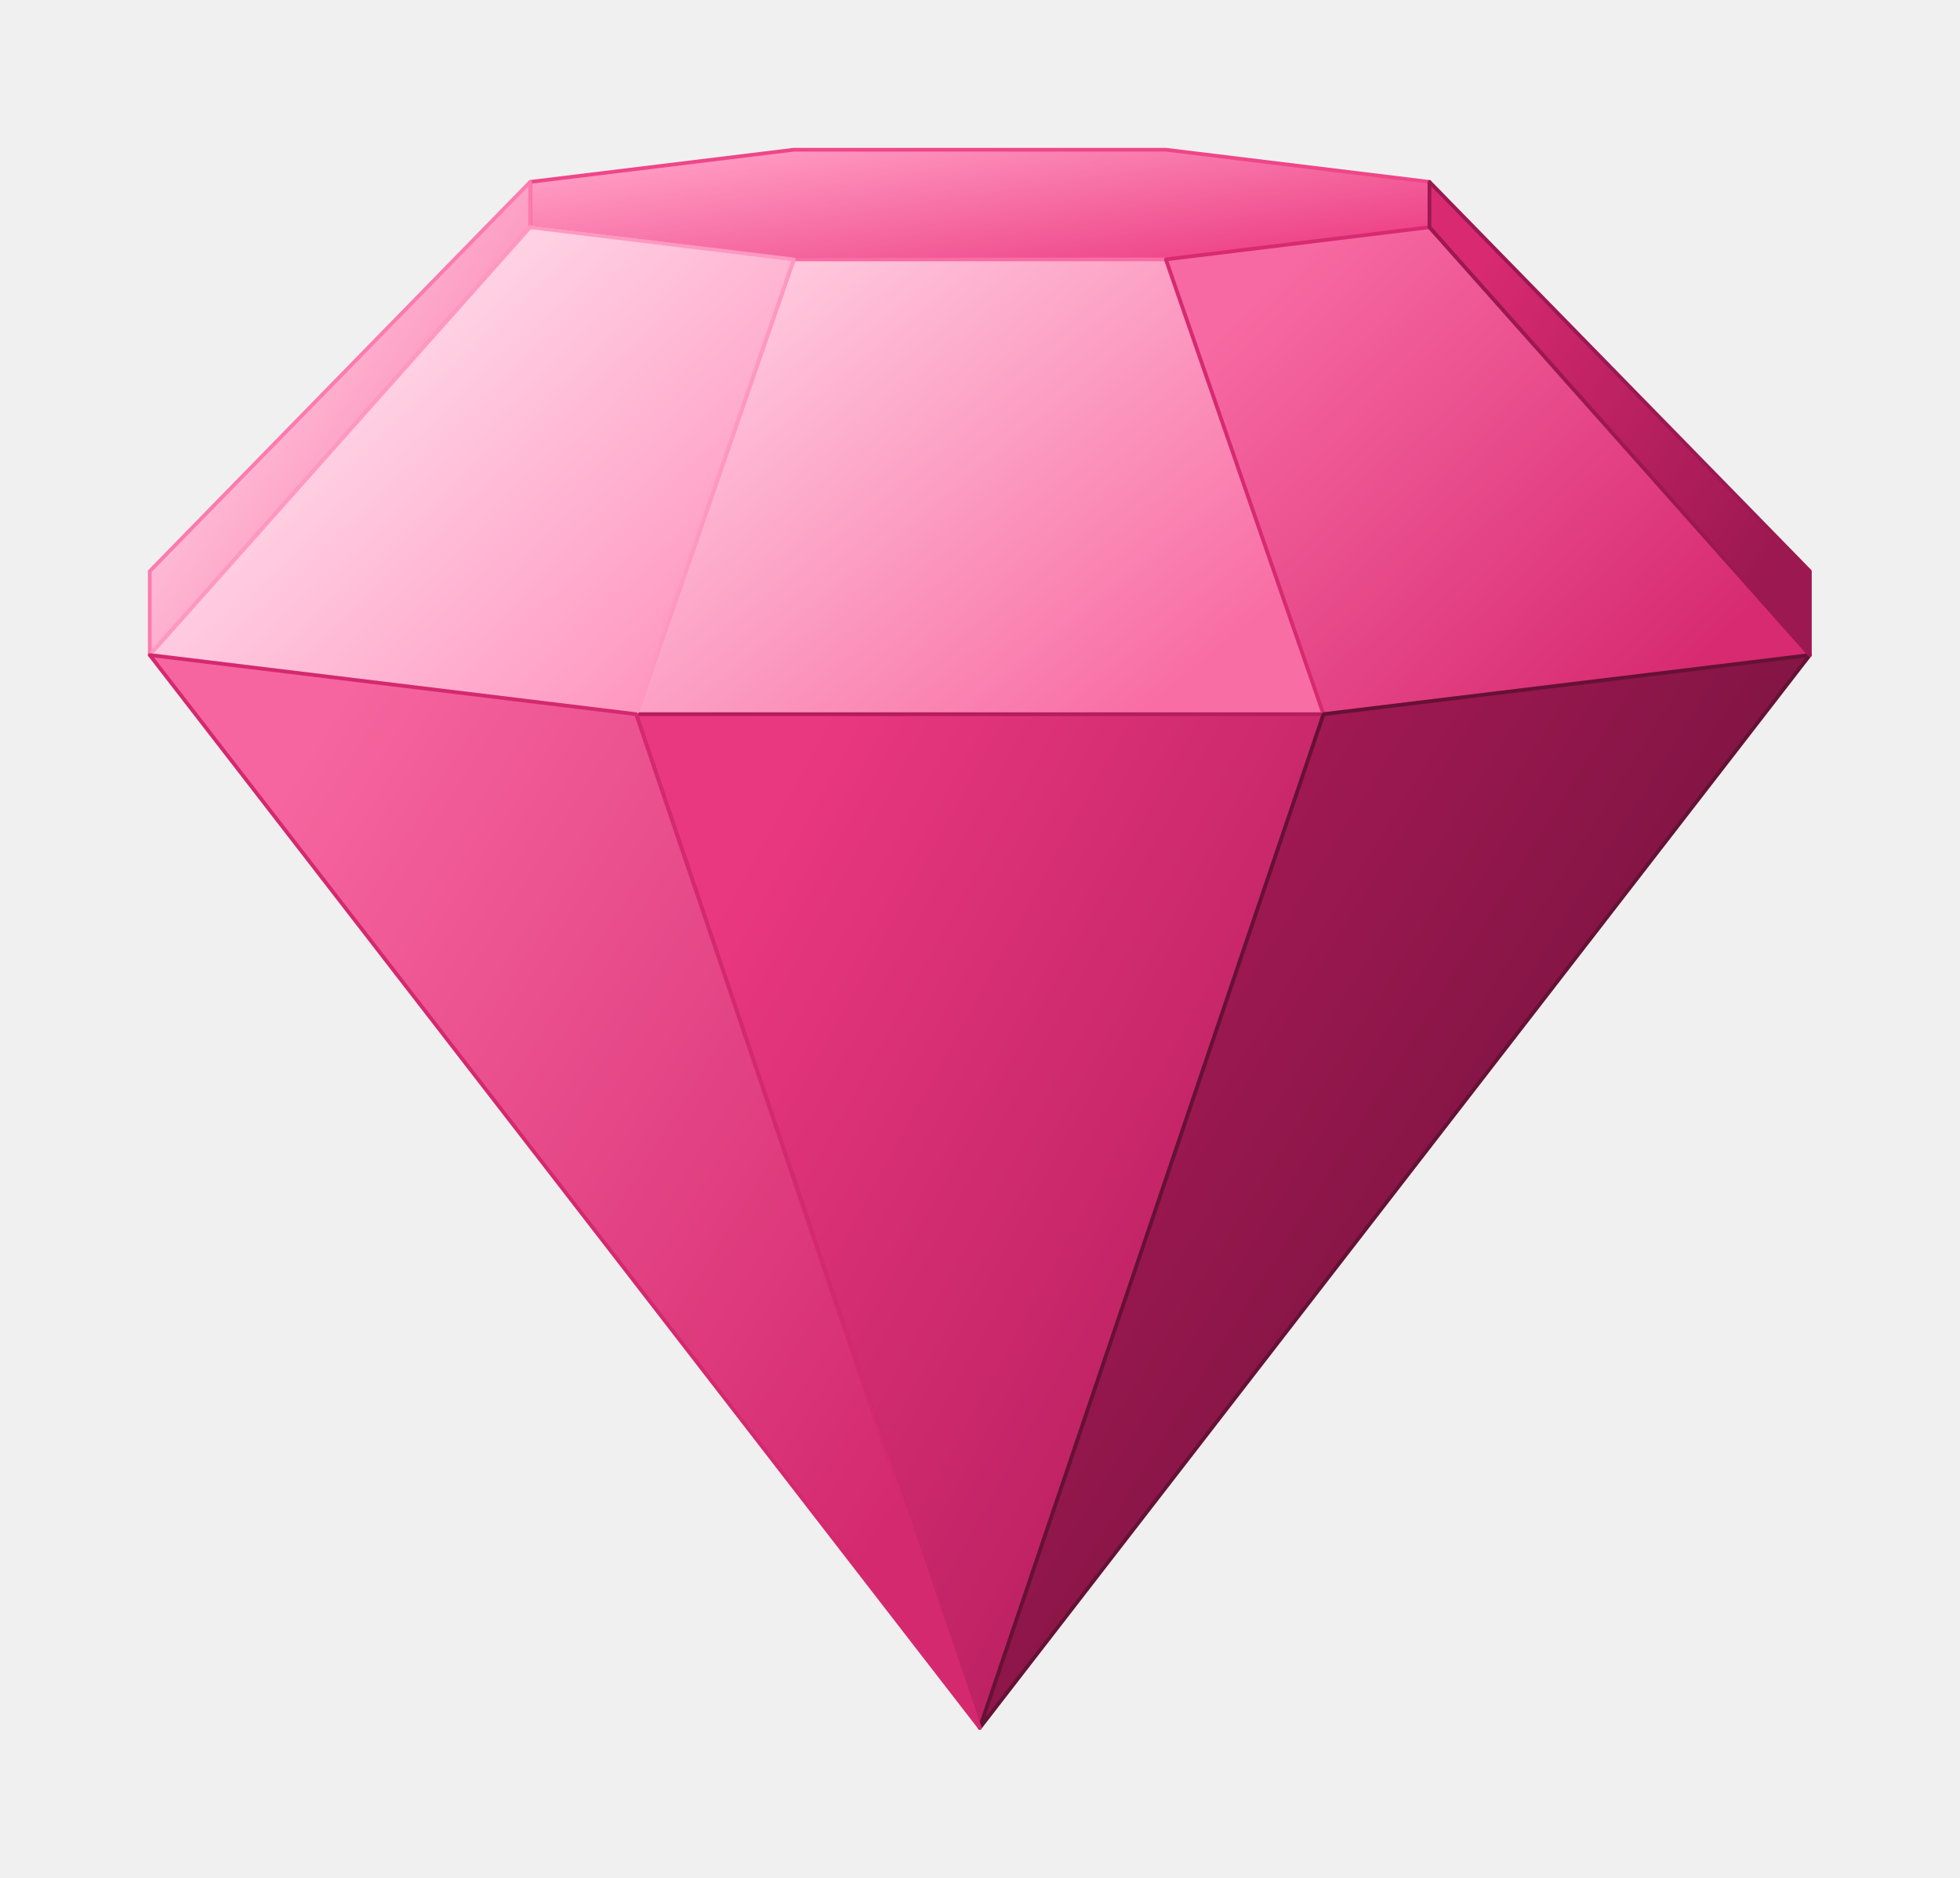
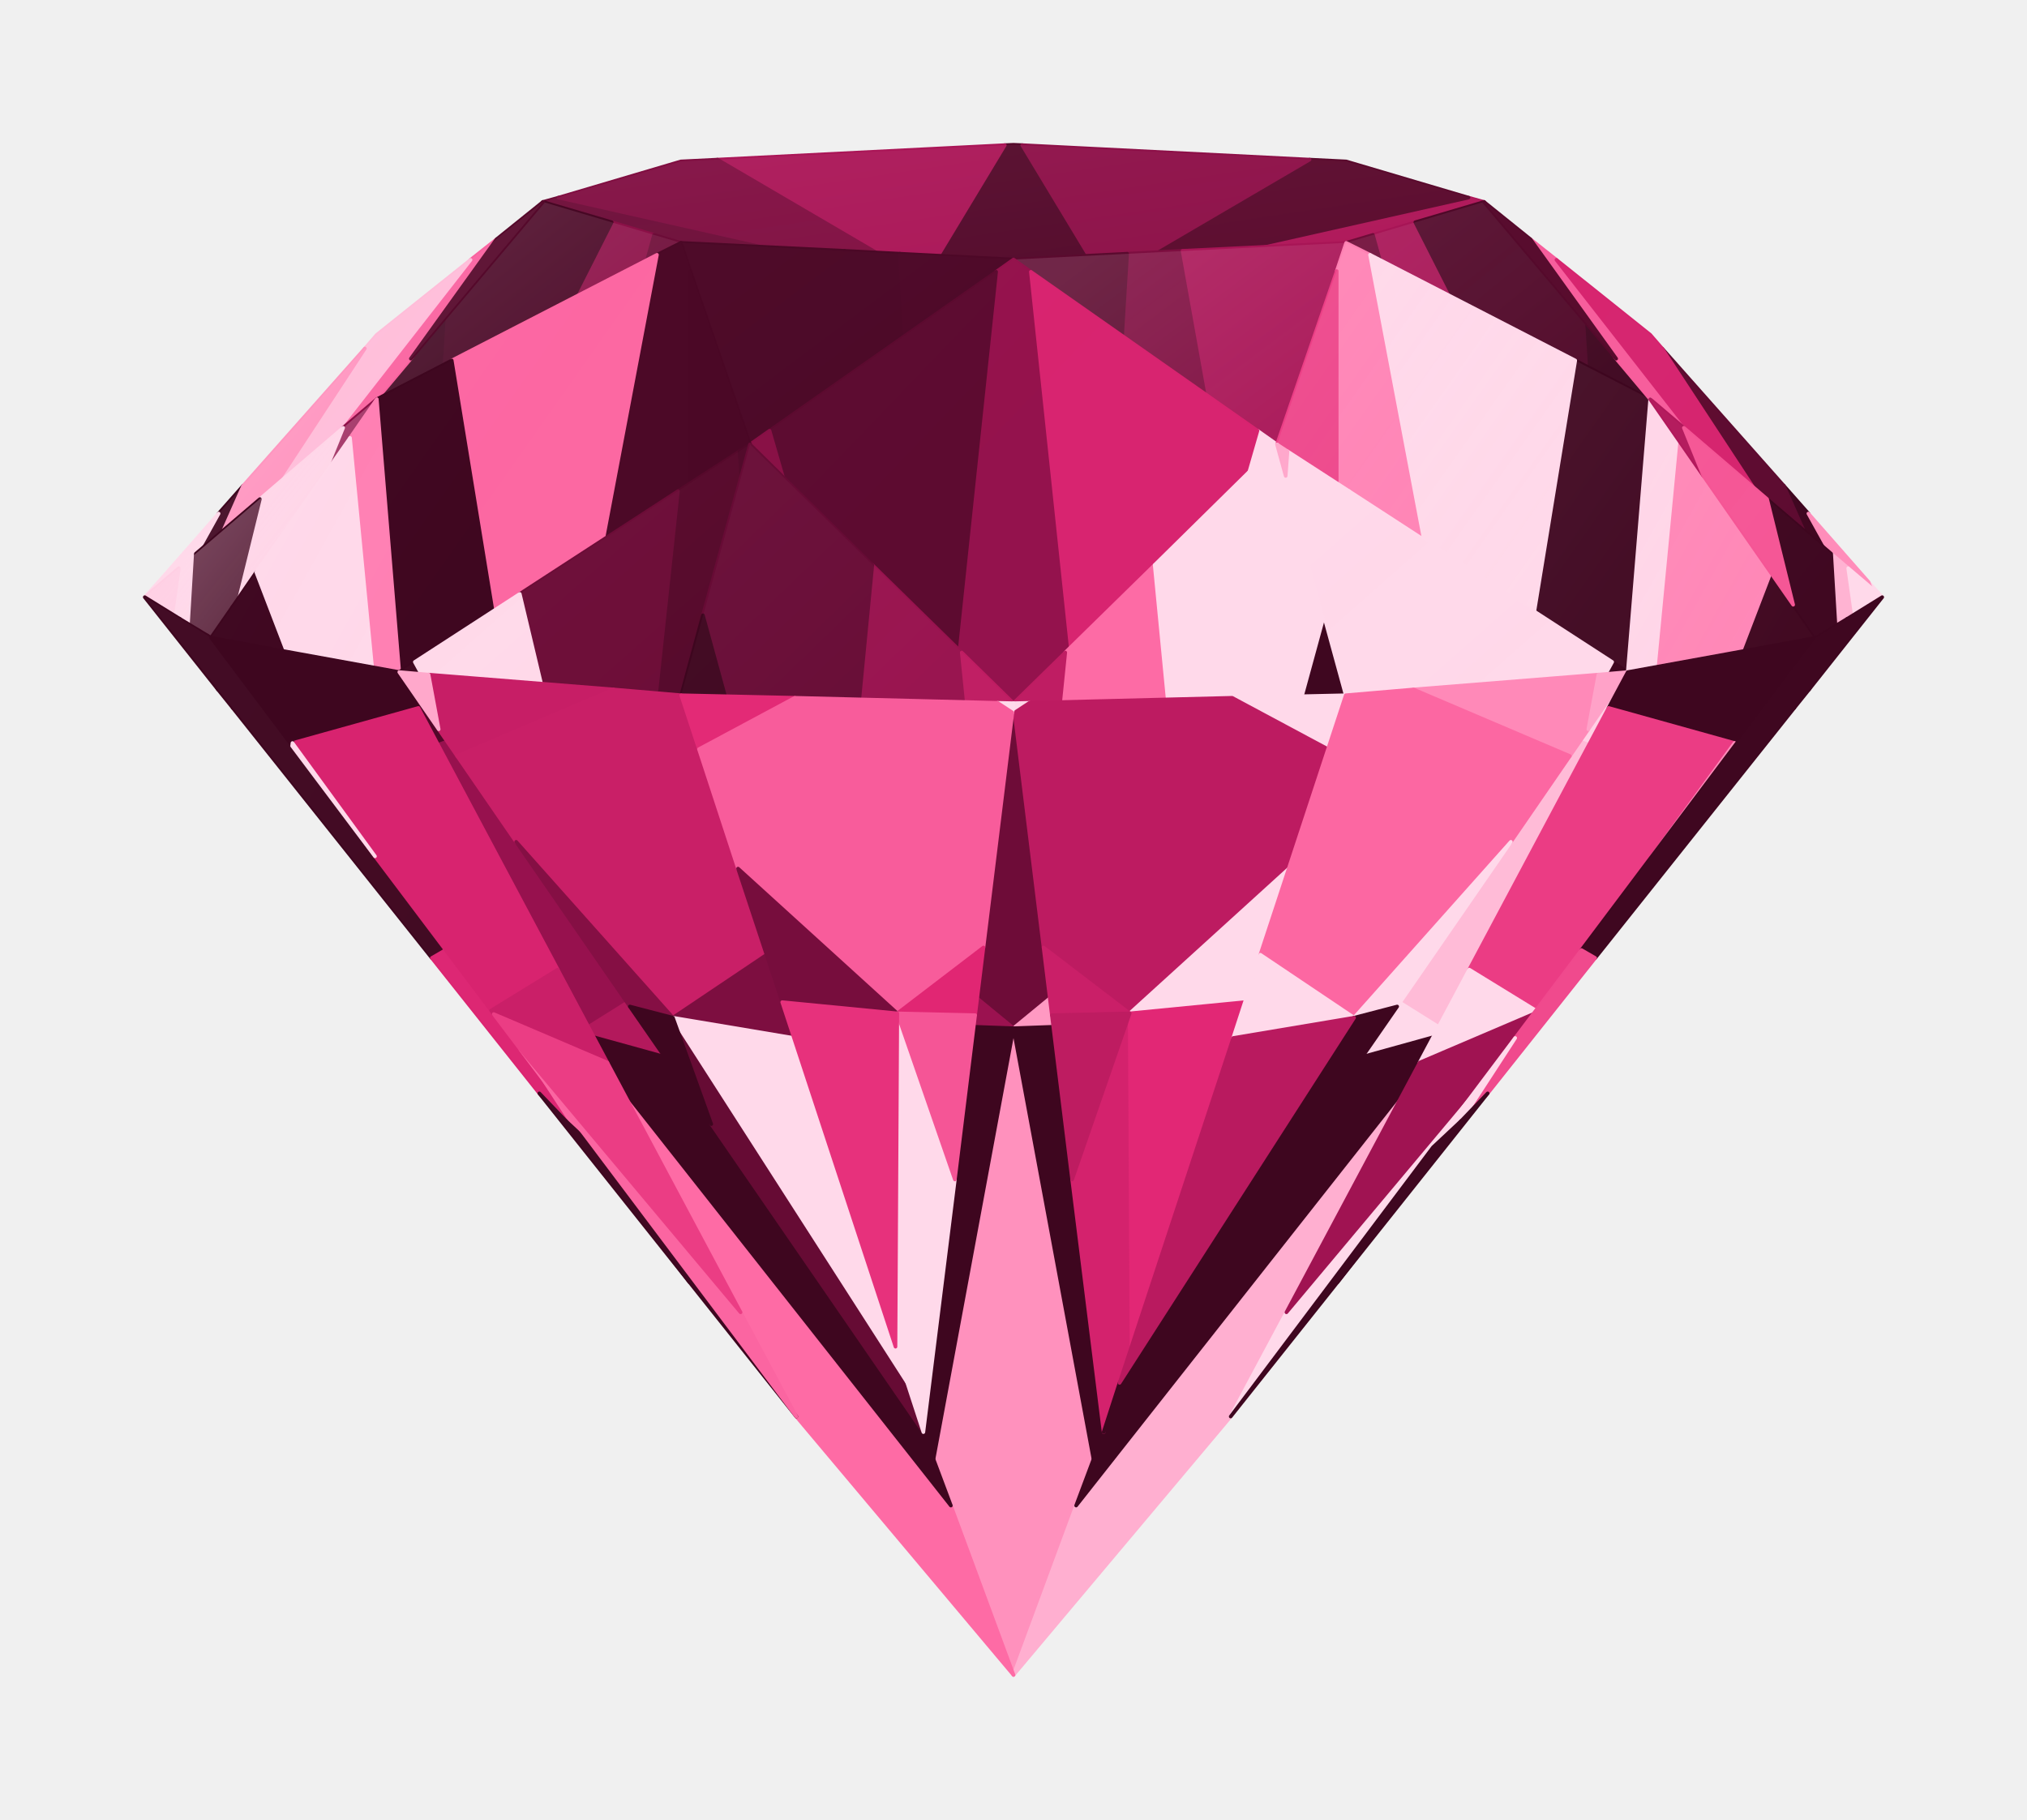
- <svg xmlns="http://www.w3.org/2000/svg" viewBox="-261.7 -250.8 523.5 501.6">
+ <svg xmlns="http://www.w3.org/2000/svg" viewBox="-280 -251.4 560 502.8">
  <defs>
-     <linearGradient id="gem-g0" x1="0.111" y1="0.186" x2="0.889" y2="0.814">
-       <stop offset="0" stop-color="#ff99c1" />
-       <stop offset="1" stop-color="#ee4689" />
+     <style>.gem-p{fill:currentColor;stroke:currentColor;stroke-width:1px;stroke-linejoin:round;vector-effect:non-scaling-stroke}</style>
+     <path id="gem-f0" stroke-width="1" stroke-linejoin="round" vector-effect="non-scaling-stroke" d="M0 -179.7 L91.9 -184.3 L130 -195.6 L91.9 -206.8 L0 -211.4 L-91.9 -206.8 L-130 -195.6 L-91.9 -184.3 Z" />
+     <path id="gem-f1" stroke-width="1" stroke-linejoin="round" vector-effect="non-scaling-stroke" d="M0 -179.7 L91.9 -184.3 L72.8 -128.6 Z" />
+     <path id="gem-f2" stroke-width="1" stroke-linejoin="round" vector-effect="non-scaling-stroke" d="M91.9 -184.3 L130 -195.6 L175.9 -141.1 Z" />
+     <path id="gem-f7" stroke-width="1" stroke-linejoin="round" vector-effect="non-scaling-stroke" d="M-130 -195.6 L-91.9 -184.3 L-175.9 -141.1 Z" />
+     <path id="gem-f8" stroke-width="1" stroke-linejoin="round" vector-effect="non-scaling-stroke" d="M-91.9 -184.3 L0 -179.7 L-72.8 -128.6 Z" />
+     <path id="gem-f9" stroke-width="1" stroke-linejoin="round" vector-effect="non-scaling-stroke" d="M0 -179.7 L72.8 -128.6 L0 -57.1 L-72.8 -128.6 Z" />
+     <path id="gem-f10" stroke-width="1" stroke-linejoin="round" vector-effect="non-scaling-stroke" d="M91.9 -184.3 L175.9 -141.1 L169.7 -65.7 L72.8 -128.6 Z" />
+     <path id="gem-f11" stroke-width="1" stroke-linejoin="round" vector-effect="non-scaling-stroke" d="M130 -195.6 L175.9 -158.9 L240 -86.4 L175.9 -141.1 Z" />
+     <path id="gem-f15" stroke-width="1" stroke-linejoin="round" vector-effect="non-scaling-stroke" d="M-130 -195.6 L-175.9 -141.1 L-240 -86.4 L-175.9 -158.9 Z" />
+     <path id="gem-f16" stroke-width="1" stroke-linejoin="round" vector-effect="non-scaling-stroke" d="M-91.9 -184.3 L-72.8 -128.6 L-169.7 -65.7 L-175.9 -141.1 Z" />
+     <path id="gem-f17" stroke-width="1" stroke-linejoin="round" vector-effect="non-scaling-stroke" d="M72.8 -128.6 L0 -57.1 L91.8 -59.3 Z" />
+     <path id="gem-f18" stroke-width="1" stroke-linejoin="round" vector-effect="non-scaling-stroke" d="M72.8 -128.6 L91.8 -59.3 L169.7 -65.7 Z" />
+     <path id="gem-f19" stroke-width="1" stroke-linejoin="round" vector-effect="non-scaling-stroke" d="M175.9 -141.1 L169.7 -65.7 L221.7 -75.2 Z" />
+     <path id="gem-f20" stroke-width="1" stroke-linejoin="round" vector-effect="non-scaling-stroke" d="M175.9 -141.1 L221.7 -75.2 L240 -86.4 Z" />
+     <path id="gem-f29" stroke-width="1" stroke-linejoin="round" vector-effect="non-scaling-stroke" d="M-175.9 -141.1 L-240 -86.4 L-221.7 -75.2 Z" />
+     <path id="gem-f30" stroke-width="1" stroke-linejoin="round" vector-effect="non-scaling-stroke" d="M-175.9 -141.1 L-221.7 -75.2 L-169.7 -65.7 Z" />
+     <path id="gem-f31" stroke-width="1" stroke-linejoin="round" vector-effect="non-scaling-stroke" d="M-72.8 -128.6 L-169.7 -65.7 L-91.8 -59.3 Z" />
+     <path id="gem-f32" stroke-width="1" stroke-linejoin="round" vector-effect="non-scaling-stroke" d="M-72.8 -128.6 L-91.8 -59.3 L0 -57.1 Z" />
+     <path id="gem-f41" stroke-width="1" stroke-linejoin="round" vector-effect="non-scaling-stroke" d="M0 -57.1 L91.8 -59.3 L24.9 144.3 Z" />
+     <path id="gem-f42" stroke-width="1" stroke-linejoin="round" vector-effect="non-scaling-stroke" d="M91.8 -59.3 L169.7 -65.7 L24.9 144.3 Z" />
+     <path id="gem-f44" stroke-width="1" stroke-linejoin="round" vector-effect="non-scaling-stroke" d="M221.7 -75.2 L240 -86.4 L60 140 Z" />
+     <path id="gem-f53" stroke-width="1" stroke-linejoin="round" vector-effect="non-scaling-stroke" d="M-240 -86.4 L-221.7 -75.2 L-60 140 Z" />
+     <path id="gem-f55" stroke-width="1" stroke-linejoin="round" vector-effect="non-scaling-stroke" d="M-169.7 -65.7 L-91.8 -59.3 L-24.9 144.3 Z" />
+     <path id="gem-f56" stroke-width="1" stroke-linejoin="round" vector-effect="non-scaling-stroke" d="M-91.8 -59.3 L0 -57.1 L-24.9 144.3 Z" />
+     <linearGradient id="gem-gloss" x1="0.111" y1="0.186" x2="0.889" y2="0.814">
+       <stop offset="0" stop-color="#ffd9ea" />
+       <stop offset="1" stop-color="#ffd9ea" stop-opacity="0.35" />
    </linearGradient>
-     <path id="gem-f0" stroke-width="1" stroke-linejoin="round" vector-effect="non-scaling-stroke" d="M49.7 -181.5 L120.1 -190.1 L120.1 -202.2 L49.7 -210.8 L-49.7 -210.8 L-120.1 -202.2 L-120.1 -190.1 L-49.7 -181.5 Z" />
-     <linearGradient id="gem-g1" x1="0.111" y1="0.186" x2="0.889" y2="0.814">
-       <stop offset="0" stop-color="#ffc6dc" />
-       <stop offset="1" stop-color="#f86da4" />
-     </linearGradient>
-     <path id="gem-f1" stroke-width="1" stroke-linejoin="round" vector-effect="non-scaling-stroke" d="M-49.7 -181.5 L49.7 -181.5 L91.8 -60 L-91.8 -60 Z" />
-     <linearGradient id="gem-g2" x1="0.111" y1="0.186" x2="0.889" y2="0.814">
-       <stop offset="0" stop-color="#ea3880" />
-       <stop offset="1" stop-color="#b41d5d" />
-     </linearGradient>
-     <path id="gem-f2" stroke-width="1" stroke-linejoin="round" vector-effect="non-scaling-stroke" d="M-91.8 -60 L91.8 -60 L0 210.8 Z" />
-     <linearGradient id="gem-g3" x1="0.111" y1="0.186" x2="0.889" y2="0.814">
-       <stop offset="0" stop-color="#f769a2" />
-       <stop offset="1" stop-color="#d72a71" />
-     </linearGradient>
-     <path id="gem-f3" stroke-width="1" stroke-linejoin="round" vector-effect="non-scaling-stroke" d="M49.7 -181.5 L120.1 -190.1 L221.7 -75.8 L91.8 -60 Z" />
-     <linearGradient id="gem-g4" x1="0.111" y1="0.186" x2="0.889" y2="0.814">
-       <stop offset="0" stop-color="#ab1a58" />
-       <stop offset="1" stop-color="#661136" />
-     </linearGradient>
-     <path id="gem-f4" stroke-width="1" stroke-linejoin="round" vector-effect="non-scaling-stroke" d="M91.8 -60 L221.7 -75.8 L0 210.8 Z" />
-     <linearGradient id="gem-g5" x1="0.111" y1="0.186" x2="0.889" y2="0.814">
-       <stop offset="0" stop-color="#d92a71" />
-       <stop offset="1" stop-color="#9c1851" />
-     </linearGradient>
-     <path id="gem-f5" stroke-width="1" stroke-linejoin="round" vector-effect="non-scaling-stroke" d="M120.1 -190.1 L120.1 -202.2 L221.7 -98.2 L221.7 -75.8 Z" />
-     <linearGradient id="gem-g13" x1="0.111" y1="0.186" x2="0.889" y2="0.814">
-       <stop offset="0" stop-color="#ffd6e6" />
-       <stop offset="1" stop-color="#fc7bae" />
-     </linearGradient>
-     <path id="gem-f13" stroke-width="1" stroke-linejoin="round" vector-effect="non-scaling-stroke" d="M-120.1 -202.2 L-120.1 -190.1 L-221.7 -75.8 L-221.7 -98.2 Z" />
-     <linearGradient id="gem-g15" x1="0.111" y1="0.186" x2="0.889" y2="0.814">
-       <stop offset="0" stop-color="#ffe6f0" />
-       <stop offset="1" stop-color="#ff98c1" />
-     </linearGradient>
-     <path id="gem-f15" stroke-width="1" stroke-linejoin="round" vector-effect="non-scaling-stroke" d="M-120.1 -190.1 L-49.7 -181.5 L-91.8 -60 L-221.7 -75.8 Z" />
-     <linearGradient id="gem-g16" x1="0.111" y1="0.186" x2="0.889" y2="0.814">
-       <stop offset="0" stop-color="#f6659f" />
-       <stop offset="1" stop-color="#d4296f" />
-     </linearGradient>
-     <path id="gem-f16" stroke-width="1" stroke-linejoin="round" vector-effect="non-scaling-stroke" d="M-221.7 -75.8 L-91.8 -60 L0 210.8 Z" />
  </defs>
-   <use href="#gem-f0" fill="url(#gem-g0)" stroke="url(#gem-g0)" />
-   <use href="#gem-f0" fill="#fff" stroke="#fff" opacity="0">
+   <path class="gem-p" color="#ae1759" d="M91.9 -184.3 130 -195.6 125.7 -196.8 64.4 -183Z" />
+   <path class="gem-p" color="#53092a" d="M0 -179.7 20.8 -180.8 2.4 -211.3 0 -211.4 -2.4 -211.3 -20.8 -180.8Z" />
+   <path class="gem-p" color="#6c0c37" d="M-91.9 -184.3 -64.4 -183 -125.7 -196.8 -130 -195.6Z" />
+   <path class="gem-p" color="#5a0a2d" d="M64.4 -183 125.7 -196.8 91.9 -206.8 81.8 -207.3 37.9 -181.6Z" />
+   <path class="gem-p" color="#8d1048" d="M37.9 -181.6 81.8 -207.3 2.4 -211.3 20.8 -180.8Z" />
+   <path class="gem-p" color="#aa1657" d="M-20.8 -180.8 -2.4 -211.3 -81.8 -207.3 -37.9 -181.6Z" />
+   <path class="gem-p" color="#800e41" d="M-37.9 -181.6 -81.8 -207.3 -91.9 -206.8 -125.7 -196.8 -64.4 -183Z" />
+   <use href="#gem-f0" fill="url(#gem-gloss)" fill-opacity="0.052" />
+   <use href="#gem-f0" fill="#ffd9ea" stroke="#ffd9ea" opacity="0">
    <animate attributeName="opacity" dur="4s" repeatCount="indefinite" additive="sum" calcMode="spline" keyTimes="0;0.5;1" keySplines="0.45 0 0.55 1;0.45 0 0.55 1" values="0;0.45;0" />
  </use>
-   <use href="#gem-f1" fill="url(#gem-g1)" stroke="url(#gem-g1)" />
-   <use href="#gem-f1" fill="#fff" stroke="#fff" opacity="0">
-     <animate attributeName="opacity" dur="4s" repeatCount="indefinite" additive="sum" calcMode="spline" keyTimes="0;0.5;1" keySplines="0.45 0 0.55 1;0.45 0 0.55 1" values="0;0.227;0" />
-   </use>
-   <use href="#gem-f2" fill="url(#gem-g2)" stroke="url(#gem-g2)" />
-   <use href="#gem-f2" fill="#fff" stroke="#fff" opacity="0">
-     <animate attributeName="opacity" dur="4s" repeatCount="indefinite" additive="sum" calcMode="spline" keyTimes="0;0.5;1" keySplines="0.45 0 0.55 1;0.45 0 0.55 1" values="0;0.007;0" />
-   </use>
-   <use href="#gem-f3" fill="url(#gem-g3)" stroke="url(#gem-g3)" />
-   <use href="#gem-f3" fill="#fff" stroke="#fff" opacity="0">
-     <animate attributeName="opacity" dur="4s" repeatCount="indefinite" additive="sum" calcMode="spline" keyTimes="0;0.5;1" keySplines="0.45 0 0.55 1;0.45 0 0.55 1" values="0;0.097;0" />
-   </use>
-   <use href="#gem-f4" fill="url(#gem-g4)" stroke="url(#gem-g4)" />
-   <use href="#gem-f5" fill="url(#gem-g5)" stroke="url(#gem-g5)" />
-   <use href="#gem-f5" fill="#fff" stroke="#fff" opacity="0">
-     <animate attributeName="opacity" dur="4s" repeatCount="indefinite" additive="sum" calcMode="spline" keyTimes="0;0.5;1" keySplines="0.45 0 0.55 1;0.45 0 0.55 1" values="0;0.043;0" />
-   </use>
-   <use href="#gem-f13" fill="url(#gem-g13)" stroke="url(#gem-g13)" />
-   <use href="#gem-f13" fill="#fff" stroke="#fff" opacity="0">
-     <animate attributeName="opacity" dur="4s" repeatCount="indefinite" additive="sum" calcMode="spline" keyTimes="0;0.5;1" keySplines="0.45 0 0.55 1;0.45 0 0.55 1" values="0;0.043;0" />
-   </use>
-   <use href="#gem-f15" fill="url(#gem-g15)" stroke="url(#gem-g15)" />
-   <use href="#gem-f15" fill="#fff" stroke="#fff" opacity="0">
-     <animate attributeName="opacity" dur="4s" repeatCount="indefinite" additive="sum" calcMode="spline" keyTimes="0;0.5;1" keySplines="0.45 0 0.55 1;0.45 0 0.55 1" values="0;0.097;0" />
-   </use>
-   <use href="#gem-f16" fill="url(#gem-g16)" stroke="url(#gem-g16)" />
+   <path class="gem-p" color="#7d0e40" d="M53.9 -141.9 46.7 -182.1 31.4 -181.3 30 -158.6Z" />
+   <path class="gem-p" color="#a81556" d="M72.8 -128.6 91.9 -184.3 46.7 -182.1 53.9 -141.9Z" />
+   <path class="gem-p" color="#5a0a2e" d="M30 -158.6 31.4 -181.3 0 -179.7Z" />
+   <use href="#gem-f1" fill="url(#gem-gloss)" fill-opacity="0.135" />
+   <use href="#gem-f1" fill="#ffd9ea" stroke="#ffd9ea" opacity="0">
+     <animate attributeName="opacity" dur="4s" repeatCount="indefinite" additive="sum" calcMode="spline" keyTimes="0;0.5;1" keySplines="0.45 0 0.55 1;0.45 0 0.55 1" values="0;0.258;0" />
+   </use>
+   <path class="gem-p" color="#a71556" d="M121.6 -169.1 111 -190 99.3 -186.5 101.2 -179.6Z" />
+   <path class="gem-p" color="#3e061f" d="M175.9 -141.1 157.4 -163.1 158.2 -150.3Z" />
+   <path class="gem-p" color="#4f0828" d="M158.2 -150.3 157.4 -163.1 130 -195.6 111 -190 121.6 -169.1Z" />
+   <path class="gem-p" color="#6e0c38" d="M101.2 -179.6 99.3 -186.5 91.9 -184.3Z" />
+   <use href="#gem-f2" fill="url(#gem-gloss)" fill-opacity="0.081" />
+   <use href="#gem-f2" fill="#ffd9ea" stroke="#ffd9ea" opacity="0">
+     <animate attributeName="opacity" dur="4s" repeatCount="indefinite" additive="sum" calcMode="spline" keyTimes="0;0.5;1" keySplines="0.45 0 0.55 1;0.45 0 0.55 1" values="0;0.105;0" />
+   </use>
+   <path class="gem-p" color="#8b1047" d="M-101.2 -179.6 -99.3 -186.5 -111 -190 -121.6 -169.1Z" />
+   <path class="gem-p" color="#6c0c37" d="M-91.9 -184.3 -99.3 -186.5 -101.2 -179.6Z" />
+   <path class="gem-p" color="#470724" d="M-121.6 -169.1 -111 -190 -130 -195.6 -157.4 -163.1 -158.2 -150.3Z" />
+   <path class="gem-p" color="#3e061f" d="M-175.9 -141.1 -158.2 -150.3 -157.4 -163.1Z" />
+   <use href="#gem-f7" fill="url(#gem-gloss)" fill-opacity="0.14" />
+   <use href="#gem-f7" fill="#ffd9ea" stroke="#ffd9ea" opacity="0">
+     <animate attributeName="opacity" dur="4s" repeatCount="indefinite" additive="sum" calcMode="spline" keyTimes="0;0.5;1" keySplines="0.45 0 0.55 1;0.45 0 0.55 1" values="0;0.105;0" />
+   </use>
+   <path class="gem-p" color="#4b0826" d="M-30 -158.6 -31.4 -181.3 -46.7 -182.1 -53.9 -141.9Z" />
+   <path class="gem-p" color="#4d0827" d="M0 -179.7 -31.4 -181.3 -30 -158.6Z" />
+   <path class="gem-p" color="#4b0826" d="M-72.8 -128.6 -53.9 -141.9 -46.7 -182.1 -91.9 -184.3Z" />
+   <use href="#gem-f8" fill="url(#gem-gloss)" fill-opacity="0.016" />
+   <use href="#gem-f8" fill="#ffd9ea" stroke="#ffd9ea" opacity="0">
+     <animate attributeName="opacity" dur="4s" repeatCount="indefinite" additive="sum" calcMode="spline" keyTimes="0;0.5;1" keySplines="0.45 0 0.55 1;0.45 0 0.55 1" values="0;0.258;0" />
+   </use>
+   <path class="gem-p" color="#94114c" d="M0 -57.1 15.8 -72.6 4.8 -176.3 0 -179.7 -4.8 -176.3 -15.8 -72.6Z" />
+   <path class="gem-p" color="#ffd9ea" d="M72.8 -128.6 67.4 -132.4 63.7 -119.6Z" />
+   <path class="gem-p" color="#d8236f" d="M63.7 -119.6 67.4 -132.4 4.8 -176.3 15.8 -72.6Z" />
+   <path class="gem-p" color="#5c0a2f" d="M-15.8 -72.6 -4.8 -176.3 -67.4 -132.4 -63.7 -119.6Z" />
+   <path class="gem-p" color="#880f45" d="M-72.8 -128.6 -63.7 -119.6 -67.4 -132.4Z" />
+   <use href="#gem-f9" fill="url(#gem-gloss)" fill-opacity="0.008" />
+   <use href="#gem-f9" fill="#ffd9ea" stroke="#ffd9ea" opacity="0">
+     <animate attributeName="opacity" dur="4s" repeatCount="indefinite" additive="sum" calcMode="spline" keyTimes="0;0.5;1" keySplines="0.45 0 0.55 1;0.45 0 0.55 1" values="0;0.235;0" />
+   </use>
+   <path class="gem-p" color="#3e061f" d="M169.7 -65.7 170.8 -79.7 164.9 -68.8Z" />
+   <path class="gem-p" color="#ff80b3" d="M113.4 -102.2 98.5 -181 91.9 -184.3 89.3 -176.5 89.3 -117.9Z" />
+   <path class="gem-p" color="#3e061f" d="M164.9 -68.8 170.8 -79.7 175.9 -141.1 155.2 -151.8 143.9 -82.5Z" />
+   <path class="gem-p" color="#ffd9ea" d="M143.9 -82.5 155.2 -151.8 98.5 -181 113.4 -102.2Z" />
+   <path class="gem-p" color="#ec3f86" d="M72.8 -128.6 89.3 -117.9 89.3 -176.5Z" />
+   <use href="#gem-f10" fill="url(#gem-gloss)" fill-opacity="0.1" />
+   <use href="#gem-f10" fill="#ffd9ea" stroke="#ffd9ea" opacity="0">
+     <animate attributeName="opacity" dur="4s" repeatCount="indefinite" additive="sum" calcMode="spline" keyTimes="0;0.5;1" keySplines="0.45 0 0.55 1;0.45 0 0.55 1" values="0;0.09;0" />
+   </use>
+   <path class="gem-p" color="#3e061f" d="M225.6 -98.7 219.6 -109.5 212.8 -117.2 218.2 -105Z" />
+   <path class="gem-p" color="#f75c9b" d="M175.9 -141.1 188.3 -130.5 150 -179.6 142.8 -185.3 166.5 -152.3Z" />
+   <path class="gem-p" color="#ffd9ea" d="M240 -86.4 236.2 -90.6 236.8 -89.1Z" />
+   <path class="gem-p" color="#ff8dba" d="M236.8 -89.1 236.2 -90.6 219.6 -109.5 225.6 -98.7Z" />
+   <path class="gem-p" color="#5d0a2f" d="M218.2 -105 212.8 -117.2 179.2 -155.1 204.2 -117Z" />
+   <path class="gem-p" color="#d6236e" d="M204.2 -117 179.2 -155.1 175.9 -158.9 150 -179.6 188.3 -130.5Z" />
+   <path class="gem-p" color="#55092b" d="M166.5 -152.3 142.8 -185.3 130 -195.6Z" />
+   <use href="#gem-f11" fill="url(#gem-gloss)" fill-opacity="0.016" />
+   <use href="#gem-f11" fill="#ffd9ea" stroke="#ffd9ea" opacity="0">
+     <animate attributeName="opacity" dur="4s" repeatCount="indefinite" additive="sum" calcMode="spline" keyTimes="0;0.5;1" keySplines="0.45 0 0.55 1;0.45 0 0.55 1" values="0;0.035;0" />
+   </use>
+   <path class="gem-p" color="#fa63a0" d="M-175.9 -141.1 -166.5 -152.3 -142.8 -185.3 -150 -179.6 -188.3 -130.5Z" />
+   <path class="gem-p" color="#3e061f" d="M-218.2 -105 -212.8 -117.2 -219.6 -109.5 -225.6 -98.7Z" />
+   <path class="gem-p" color="#55092b" d="M-130 -195.6 -142.8 -185.3 -166.5 -152.3Z" />
+   <path class="gem-p" color="#ffbdd9" d="M-188.3 -130.5 -150 -179.6 -175.9 -158.9 -179.2 -155.1 -204.2 -117Z" />
+   <path class="gem-p" color="#ff96c0" d="M-204.2 -117 -179.2 -155.1 -212.8 -117.2 -218.2 -105Z" />
+   <path class="gem-p" color="#ffd9ea" d="M-225.6 -98.7 -219.6 -109.5 -236.2 -90.6 -236.8 -89.1Z" />
+   <path class="gem-p" color="#ffd9ea" d="M-240 -86.4 -236.8 -89.1 -236.2 -90.6Z" />
+   <use href="#gem-f15" fill="url(#gem-gloss)" fill-opacity="0.102" />
+   <use href="#gem-f15" fill="#ffd9ea" stroke="#ffd9ea" opacity="0">
+     <animate attributeName="opacity" dur="4s" repeatCount="indefinite" additive="sum" calcMode="spline" keyTimes="0;0.5;1" keySplines="0.45 0 0.55 1;0.45 0 0.55 1" values="0;0.035;0" />
+   </use>
+   <path class="gem-p" color="#4b0826" d="M-89.3 -117.9 -89.3 -176.5 -91.9 -184.3 -98.5 -181 -113.4 -102.2Z" />
+   <path class="gem-p" color="#3e061f" d="M-169.7 -65.7 -164.9 -68.8 -170.8 -79.7Z" />
+   <path class="gem-p" color="#4a0725" d="M-72.8 -128.6 -89.3 -176.5 -89.3 -117.9Z" />
+   <path class="gem-p" color="#fc67a2" d="M-113.4 -102.2 -98.5 -181 -155.2 -151.8 -143.9 -82.5Z" />
+   <path class="gem-p" color="#3e061f" d="M-143.9 -82.5 -155.2 -151.8 -175.9 -141.1 -170.8 -79.7 -164.9 -68.8Z" />
+   <use href="#gem-f16" fill="url(#gem-gloss)" fill-opacity="0.008" />
+   <use href="#gem-f16" fill="#ffd9ea" stroke="#ffd9ea" opacity="0">
+     <animate attributeName="opacity" dur="4s" repeatCount="indefinite" additive="sum" calcMode="spline" keyTimes="0;0.5;1" keySplines="0.45 0 0.55 1;0.45 0 0.55 1" values="0;0.09;0" />
+   </use>
+   <path class="gem-p" color="#fd6aa5" d="M42.6 -58.2 39 -95.3 14.3 -71.1 12.9 -57.4Z" />
+   <path class="gem-p" color="#3e061f" d="M91.8 -59.3 85.8 -81.4 79.7 -59.1Z" />
+   <path class="gem-p" color="#ffd9ea" d="M79.7 -59.1 85.8 -81.4 72.8 -128.6 39 -95.3 42.6 -58.2Z" />
+   <path class="gem-p" color="#bf1c62" d="M12.9 -57.4 14.3 -71.1 0 -57.1Z" />
+   <use href="#gem-f17" fill="url(#gem-gloss)" fill-opacity="0.007" />
+   <use href="#gem-f17" fill="#ffd9ea" stroke="#ffd9ea" opacity="0">
+     <animate attributeName="opacity" dur="4s" repeatCount="indefinite" additive="sum" calcMode="spline" keyTimes="0;0.5;1" keySplines="0.45 0 0.55 1;0.45 0 0.55 1" values="0;0.119;0" />
+   </use>
+   <path class="gem-p" color="#3e061f" d="M169.7 -65.7 165.4 -68.5 163.6 -65.2Z" />
+   <path class="gem-p" color="#ffd9ea" d="M91.8 -59.3 98.7 -59.9 92.7 -115.7 75.7 -126.7 75.2 -119.9Z" />
+   <path class="gem-p" color="#ffd9ea" d="M163.6 -65.2 165.4 -68.5 136.4 -87.3 130.5 -62.5Z" />
+   <path class="gem-p" color="#ffd9ea" d="M130.5 -62.5 136.4 -87.3 92.7 -115.7 98.7 -59.9Z" />
+   <path class="gem-p" color="#ffa7cb" d="M72.8 -128.6 75.2 -119.9 75.7 -126.7Z" />
+   <use href="#gem-f18" fill="url(#gem-gloss)" fill-opacity="0.013" />
+   <use href="#gem-f18" fill="#ffd9ea" stroke="#ffd9ea" opacity="0">
+     <animate attributeName="opacity" dur="4s" repeatCount="indefinite" additive="sum" calcMode="spline" keyTimes="0;0.5;1" keySplines="0.45 0 0.55 1;0.45 0 0.55 1" values="0;0.07;0" />
+   </use>
+   <path class="gem-p" color="#3e061f" d="M213.3 -73.6 215.8 -83.7 209.2 -93.3 200.8 -71.4Z" />
+   <path class="gem-p" color="#3e061f" d="M221.7 -75.2 215.8 -83.7 213.3 -73.6Z" />
+   <path class="gem-p" color="#ff86b6" d="M200.8 -71.4 209.2 -93.3 183.3 -130.4 177.2 -67.1Z" />
+   <path class="gem-p" color="#ffd6e8" d="M177.2 -67.1 183.3 -130.4 175.9 -141.1 169.7 -65.7Z" />
+   <use href="#gem-f19" fill="url(#gem-gloss)" fill-opacity="0.052" />
+   <use href="#gem-f19" fill="#ffd9ea" stroke="#ffd9ea" opacity="0">
+     <animate attributeName="opacity" dur="4s" repeatCount="indefinite" additive="sum" calcMode="spline" keyTimes="0;0.5;1" keySplines="0.45 0 0.55 1;0.45 0 0.55 1" values="0;0.014;0" />
+   </use>
+   <path class="gem-p" color="#ffb2d2" d="M232.4 -81.7 230.6 -94.4 225.9 -98.4 227.1 -78.4Z" />
+   <path class="gem-p" color="#b2185b" d="M175.9 -141.1 190.6 -119.9 185.2 -133.2Z" />
+   <path class="gem-p" color="#ffd9ea" d="M240 -86.4 230.6 -94.4 232.4 -81.7Z" />
+   <path class="gem-p" color="#3e061f" d="M221.7 -75.2 227.1 -78.4 225.9 -98.4 208.2 -113.5 215.4 -84.3Z" />
+   <path class="gem-p" color="#f55595" d="M215.4 -84.3 208.2 -113.5 185.2 -133.2 190.6 -119.9Z" />
+   <use href="#gem-f20" fill="url(#gem-gloss)" fill-opacity="0.023" />
+   <path class="gem-p" color="#8c1048" d="M-175.9 -141.1 -185.2 -133.2 -190.6 -119.9Z" />
+   <path class="gem-p" color="#ffd9ea" d="M-227.1 -78.4 -225.9 -98.4 -230.6 -94.4 -232.4 -81.7Z" />
+   <path class="gem-p" color="#ffd6e8" d="M-190.6 -119.9 -185.2 -133.2 -208.2 -113.5 -215.4 -84.3Z" />
+   <path class="gem-p" color="#3e061f" d="M-221.7 -75.2 -215.4 -84.3 -208.2 -113.5 -225.9 -98.4 -227.1 -78.4Z" />
+   <path class="gem-p" color="#ffcee3" d="M-232.4 -81.7 -230.6 -94.4 -240 -86.4Z" />
+   <use href="#gem-f29" fill="url(#gem-gloss)" fill-opacity="0.376" />
+   <path class="gem-p" color="#3e061f" d="M-200.8 -71.4 -209.2 -93.3 -215.8 -83.7 -213.3 -73.6Z" />
+   <path class="gem-p" color="#ff80b3" d="M-169.7 -65.7 -175.9 -141.1 -183.3 -130.4 -177.2 -67.1Z" />
+   <path class="gem-p" color="#ffd9ea" d="M-177.2 -67.1 -183.3 -130.4 -209.2 -93.3 -200.8 -71.4Z" />
+   <path class="gem-p" color="#3e061f" d="M-213.3 -73.6 -215.8 -83.7 -221.7 -75.2Z" />
+   <use href="#gem-f30" fill="url(#gem-gloss)" fill-opacity="0.016" />
+   <use href="#gem-f30" fill="#ffd9ea" stroke="#ffd9ea" opacity="0">
+     <animate attributeName="opacity" dur="4s" repeatCount="indefinite" additive="sum" calcMode="spline" keyTimes="0;0.5;1" keySplines="0.45 0 0.55 1;0.45 0 0.55 1" values="0;0.014;0" />
+   </use>
+   <path class="gem-p" color="#56092b" d="M-91.8 -59.3 -75.2 -119.9 -75.7 -126.7 -92.7 -115.7 -98.7 -59.9Z" />
+   <path class="gem-p" color="#3e061f" d="M-163.6 -65.2 -165.4 -68.5 -169.7 -65.7Z" />
+   <path class="gem-p" color="#4f0828" d="M-72.8 -128.6 -75.7 -126.7 -75.2 -119.9Z" />
+   <path class="gem-p" color="#6c0c37" d="M-98.7 -59.9 -92.7 -115.7 -136.4 -87.3 -130.5 -62.5Z" />
+   <path class="gem-p" color="#ffd9ea" d="M-130.5 -62.5 -136.4 -87.3 -165.4 -68.5 -163.6 -65.2Z" />
+   <use href="#gem-f31" fill="url(#gem-gloss)" fill-opacity="0.025" />
+   <use href="#gem-f31" fill="#ffd9ea" stroke="#ffd9ea" opacity="0">
+     <animate attributeName="opacity" dur="4s" repeatCount="indefinite" additive="sum" calcMode="spline" keyTimes="0;0.5;1" keySplines="0.45 0 0.55 1;0.45 0 0.55 1" values="0;0.07;0" />
+   </use>
+   <path class="gem-p" color="#98124e" d="M-12.9 -57.4 -14.3 -71.1 -39 -95.3 -42.6 -58.2Z" />
+   <path class="gem-p" color="#bf1c62" d="M0 -57.1 -14.3 -71.1 -12.9 -57.4Z" />
+   <path class="gem-p" color="#670b35" d="M-42.6 -58.2 -39 -95.3 -72.8 -128.6 -85.8 -81.4 -79.7 -59.1Z" />
+   <path class="gem-p" color="#3e061f" d="M-79.7 -59.1 -85.8 -81.4 -91.8 -59.3Z" />
+   <use href="#gem-f32" fill="url(#gem-gloss)" fill-opacity="0.034" />
+   <use href="#gem-f32" fill="#ffd9ea" stroke="#ffd9ea" opacity="0">
+     <animate attributeName="opacity" dur="4s" repeatCount="indefinite" additive="sum" calcMode="spline" keyTimes="0;0.5;1" keySplines="0.45 0 0.55 1;0.45 0 0.55 1" values="0;0.119;0" />
+   </use>
+   <path class="gem-p" color="#6e0c38" d="M0 -57.1 -10.1 24.4 0 32.7 10.1 24.4Z" />
+   <path class="gem-p" color="#ff99c2" d="M10.1 24.4 11 32.3 0 32.7Z" />
+   <path class="gem-p" color="#9b1250" d="M-10.1 24.4 0 32.7 -11 32.3Z" />
+   <path class="gem-p" color="#ff91bd" d="M22.1 151.8 0 32.7 -22.1 151.8 0 211.4 0 211.4 0 211.4Z" />
+   <path class="gem-p" color="#3e061f" d="M24.9 144.3 11 32.3 0 32.7 22.1 151.8Z" />
+   <path class="gem-p" color="#3e061f" d="M-24.9 144.3 -22.1 151.8 0 32.7 -11 32.3Z" />
+   <path class="gem-p" color="#ffd1e5" d="M169.7 -65.7 156.5 -46.5 159 -45.6Z" />
+   <path class="gem-p" color="#ffbbd7" d="M159 -45.6 156.5 -46.5 106.7 25.6 117.4 32.3Z" />
+   <path class="gem-p" color="#ffd9ea" d="M106.7 25.6 117.4 32.3 115.9 35.2 96.4 40.6Z" />
+   <path class="gem-p" color="#ffafd0" d="M60 140 108.8 48.5 17.3 164.6 0 211.4 0 211.4Z" />
+   <path class="gem-p" color="#3e061f" d="M24.9 144.3 17.3 164.6 108.8 48.5 115.9 35.2 96.4 40.6Z" />
+   <path class="gem-p" color="#510829" d="M-159 -45.6 -156.5 -46.5 -169.7 -65.7Z" />
+   <path class="gem-p" color="#97114e" d="M-156.5 -46.5 -159 -45.6 -117.4 32.3 -106.7 25.6Z" />
+   <path class="gem-p" color="#b3195c" d="M-117.4 32.3 -106.7 25.6 -96.4 40.6 -115.9 35.2Z" />
+   <path class="gem-p" color="#fe6ba5" d="M-17.3 164.6 -108.8 48.5 -60 140 0 211.4 0 211.4Z" />
+   <path class="gem-p" color="#3e061f" d="M-24.9 144.3 -96.4 40.6 -115.9 35.2 -108.8 48.5 -17.3 164.6Z" />
+   <path class="gem-p" color="#ffd9ea" d="M91.8 -59.3 60.4 -58.6 86.9 -44.4Z" />
+   <path class="gem-p" color="#ffd6e8" d="M0.3 -54.5 4.4 -57.2 0 -57.1Z" />
+   <path class="gem-p" color="#bd1b61" d="M86.9 -44.4 60.4 -58.6 4.4 -57.2 0.3 -54.5 8.3 10.4 32.1 28.6 76.1 -11.4Z" />
+   <path class="gem-p" color="#ffd9ea" d="M76.1 -11.4 63.9 25.5 32.1 28.6Z" />
+   <path class="gem-p" color="#ca1f68" d="M8.3 10.4 32.1 28.6 10.6 29.1Z" />
+   <path class="gem-p" color="#d4226d" d="M24.9 144.3 32.6 120.7 32.1 28.6 16.2 74.5Z" />
+   <path class="gem-p" color="#e22775" d="M63.9 25.5 32.1 28.6 32.6 120.7Z" />
+   <path class="gem-p" color="#be1c61" d="M16.2 74.5 32.1 28.6 10.6 29.1Z" />
+   <use href="#gem-f41" fill="#ffd9ea" stroke="#ffd9ea" opacity="0">
+     <animate attributeName="opacity" dur="4s" repeatCount="indefinite" additive="sum" calcMode="spline" keyTimes="0;0.5;1" keySplines="0.45 0 0.55 1;0.45 0 0.55 1" values="0;0.018;0" />
+   </use>
+   <path class="gem-p" color="#ff89b8" d="M158.8 -49.9 161.6 -65 110.5 -60.9 153.7 -42.5Z" />
+   <path class="gem-p" color="#ffa2c8" d="M169.7 -65.7 161.6 -65 158.8 -49.9Z" />
+   <path class="gem-p" color="#fc67a2" d="M153.7 -42.5 110.5 -60.9 91.8 -59.3 68.2 12.4 94.1 29.8 137.4 -18.8Z" />
+   <path class="gem-p" color="#ffd9ea" d="M137.4 -18.8 106 26.7 94.1 29.8Z" />
+   <path class="gem-p" color="#ffd9ea" d="M68.2 12.4 94.1 29.8 60.7 35.4Z" />
+   <path class="gem-p" color="#3e061f" d="M24.9 144.3 83.5 59.2 94.1 29.8 29.3 130.7Z" />
+   <path class="gem-p" color="#3e061f" d="M106 26.7 94.1 29.8 83.5 59.2Z" />
+   <path class="gem-p" color="#b91a5f" d="M29.3 130.7 94.1 29.8 60.7 35.4Z" />
+   <use href="#gem-f42" fill="#ffd9ea" stroke="#ffd9ea" opacity="0">
+     <animate attributeName="opacity" dur="4s" repeatCount="indefinite" additive="sum" calcMode="spline" keyTimes="0;0.5;1" keySplines="0.45 0 0.55 1;0.45 0 0.55 1" values="0;0.009;0" />
+   </use>
+   <path class="gem-p" color="#3e061f" d="M203.8 -71.9 169.7 -65.7 164.4 -55.8 199.2 -46.1Z" />
+   <path class="gem-p" color="#3e061f" d="M221.7 -75.2 203.8 -71.9 199.2 -46.1 199.7 -45.9Z" />
+   <path class="gem-p" color="#eb3c84" d="M164.4 -55.8 125.9 16.5 144.3 27.8 176.4 -14.8 199.2 -46.1Z" />
+   <path class="gem-p" color="#ff8cba" d="M176.4 -14.8 199.2 -46.1 199.3 -45.3Z" />
+   <path class="gem-p" color="#ffd9ea" d="M125.9 16.5 144.3 27.8 143.6 28.8 112.2 42.2Z" />
+   <path class="gem-p" color="#ffd9ea" d="M60 140 136.2 38.6 75.4 111.2Z" />
+   <path class="gem-p" color="#a01352" d="M75.4 111.2 136.2 38.6 143.6 28.8 112.2 42.2Z" />
+   <path class="gem-p" color="#3e061f" d="M221.7 -75.2 222.7 -75.8 218.4 -70.7Z" />
+   <path class="gem-p" color="#3e061f" d="M219.8 -60.9 230.3 -80.4 222.7 -75.8 218.4 -70.7 204.2 -51.9 215.7 -55.8Z" />
+   <path class="gem-p" color="#3e061f" d="M240 -86.4 230.3 -80.4 219.8 -60.9Z" />
+   <path class="gem-p" color="#3e061f" d="M215.7 -55.8 204.2 -51.9 156.9 11.1 160.7 13.3Z" />
+   <path class="gem-p" color="#f0498d" d="M138.6 35.4 156.9 11.1 160.7 13.3 131 50.7 123.7 58.3Z" />
+   <path class="gem-p" color="#ffd9ea" d="M138.6 35.4 123.7 58.3 115.9 65.6Z" />
+   <path class="gem-p" color="#3e061f" d="M131 50.7 123.7 58.3 89.5 102.9Z" />
+   <path class="gem-p" color="#3e061f" d="M60 140 89.5 102.9 123.7 58.3 115.9 65.6Z" />
+   <use href="#gem-f44" fill="url(#gem-gloss)" fill-opacity="0.006" />
+   <path class="gem-p" color="#3e061f" d="M-221.7 -75.2 -218.4 -70.7 -222.7 -75.8Z" />
+   <path class="gem-p" color="#3e061f" d="M-215.7 -55.8 -204.2 -51.9 -218.4 -70.7 -222.7 -75.8 -230.3 -80.4 -219.8 -60.9Z" />
+   <path class="gem-p" color="#3e061f" d="M-204.2 -51.9 -215.7 -55.8 -160.7 13.3 -156.9 11.1Z" />
+   <path class="gem-p" color="#3e061f" d="M-219.8 -60.9 -230.3 -80.4 -240 -86.4Z" />
+   <path class="gem-p" color="#fb66a2" d="M-138.6 35.4 -115.9 65.6 -123.7 58.3Z" />
+   <path class="gem-p" color="#dc2471" d="M-160.7 13.3 -156.9 11.1 -138.6 35.4 -123.7 58.3 -131 50.7Z" />
+   <path class="gem-p" color="#3e061f" d="M-60 140 -115.9 65.6 -123.7 58.3 -89.5 102.9Z" />
+   <path class="gem-p" color="#3e061f" d="M-89.5 102.9 -123.7 58.3 -131 50.7Z" />
+   <use href="#gem-f53" fill="url(#gem-gloss)" fill-opacity="0.028" />
+   <path class="gem-p" color="#3e061f" d="M-164.4 -55.8 -169.7 -65.7 -203.8 -71.9 -199.2 -46.1Z" />
+   <path class="gem-p" color="#d8236f" d="M-164.4 -55.8 -199.2 -46.1 -176.4 -14.8 -144.3 27.8 -125.9 16.5Z" />
+   <path class="gem-p" color="#3e061f" d="M-203.8 -71.9 -221.7 -75.2 -199.7 -45.9 -199.2 -46.1Z" />
+   <path class="gem-p" color="#ca1f68" d="M-144.3 27.8 -125.9 16.5 -112.2 42.2 -143.6 28.8Z" />
+   <path class="gem-p" color="#ffd9ea" d="M-199.3 -45.3 -199.2 -46.1 -176.4 -14.8Z" />
+   <path class="gem-p" color="#fb65a1" d="M-60 140 -75.4 111.2 -136.2 38.6Z" />
+   <path class="gem-p" color="#eb3d84" d="M-112.2 42.2 -143.6 28.8 -136.2 38.6 -75.4 111.2Z" />
+   <path class="gem-p" color="#c71e66" d="M-153.7 -42.5 -110.5 -60.9 -161.6 -65 -158.8 -49.9Z" />
+   <path class="gem-p" color="#c91f67" d="M-91.8 -59.3 -110.5 -60.9 -153.7 -42.5 -137.4 -18.8 -94.1 29.8 -68.2 12.4Z" />
+   <path class="gem-p" color="#ffa8cb" d="M-158.8 -49.9 -161.6 -65 -169.7 -65.7Z" />
+   <path class="gem-p" color="#7d0e40" d="M-68.2 12.4 -60.7 35.4 -94.1 29.8Z" />
+   <path class="gem-p" color="#850f44" d="M-137.4 -18.8 -94.1 29.8 -106 26.7Z" />
+   <path class="gem-p" color="#660b34" d="M-24.9 144.3 -29.3 130.7 -94.1 29.8 -83.5 59.2Z" />
+   <path class="gem-p" color="#ffd9ea" d="M-60.7 35.4 -94.1 29.8 -29.3 130.7Z" />
+   <path class="gem-p" color="#3e061f" d="M-83.5 59.2 -94.1 29.8 -106 26.7Z" />
+   <use href="#gem-f55" fill="#ffd9ea" stroke="#ffd9ea" opacity="0">
+     <animate attributeName="opacity" dur="4s" repeatCount="indefinite" additive="sum" calcMode="spline" keyTimes="0;0.5;1" keySplines="0.45 0 0.55 1;0.45 0 0.55 1" values="0;0.009;0" />
+   </use>
+   <path class="gem-p" color="#ffd9ea" d="M0 -57.1 -4.4 -57.2 -0.3 -54.5Z" />
+   <path class="gem-p" color="#e32a76" d="M-86.9 -44.4 -60.4 -58.6 -91.8 -59.3Z" />
+   <path class="gem-p" color="#f85c9b" d="M-0.3 -54.5 -4.4 -57.2 -60.4 -58.6 -86.9 -44.4 -76.1 -11.4 -32.1 28.6 -8.3 10.4Z" />
+   <path class="gem-p" color="#e12673" d="M-8.3 10.4 -10.6 29.1 -32.1 28.6Z" />
+   <path class="gem-p" color="#770d3d" d="M-76.1 -11.4 -32.1 28.6 -63.9 25.5Z" />
+   <path class="gem-p" color="#ffd9ea" d="M-24.9 144.3 -16.2 74.5 -32.1 28.6 -32.6 120.7Z" />
+   <path class="gem-p" color="#f55596" d="M-10.6 29.1 -32.1 28.6 -16.2 74.5Z" />
+   <path class="gem-p" color="#e7317c" d="M-32.6 120.7 -32.1 28.6 -63.9 25.5Z" />
+   <use href="#gem-f56" fill="#ffd9ea" stroke="#ffd9ea" opacity="0">
+     <animate attributeName="opacity" dur="4s" repeatCount="indefinite" additive="sum" calcMode="spline" keyTimes="0;0.5;1" keySplines="0.45 0 0.55 1;0.45 0 0.55 1" values="0;0.018;0" />
+   </use>
</svg>
